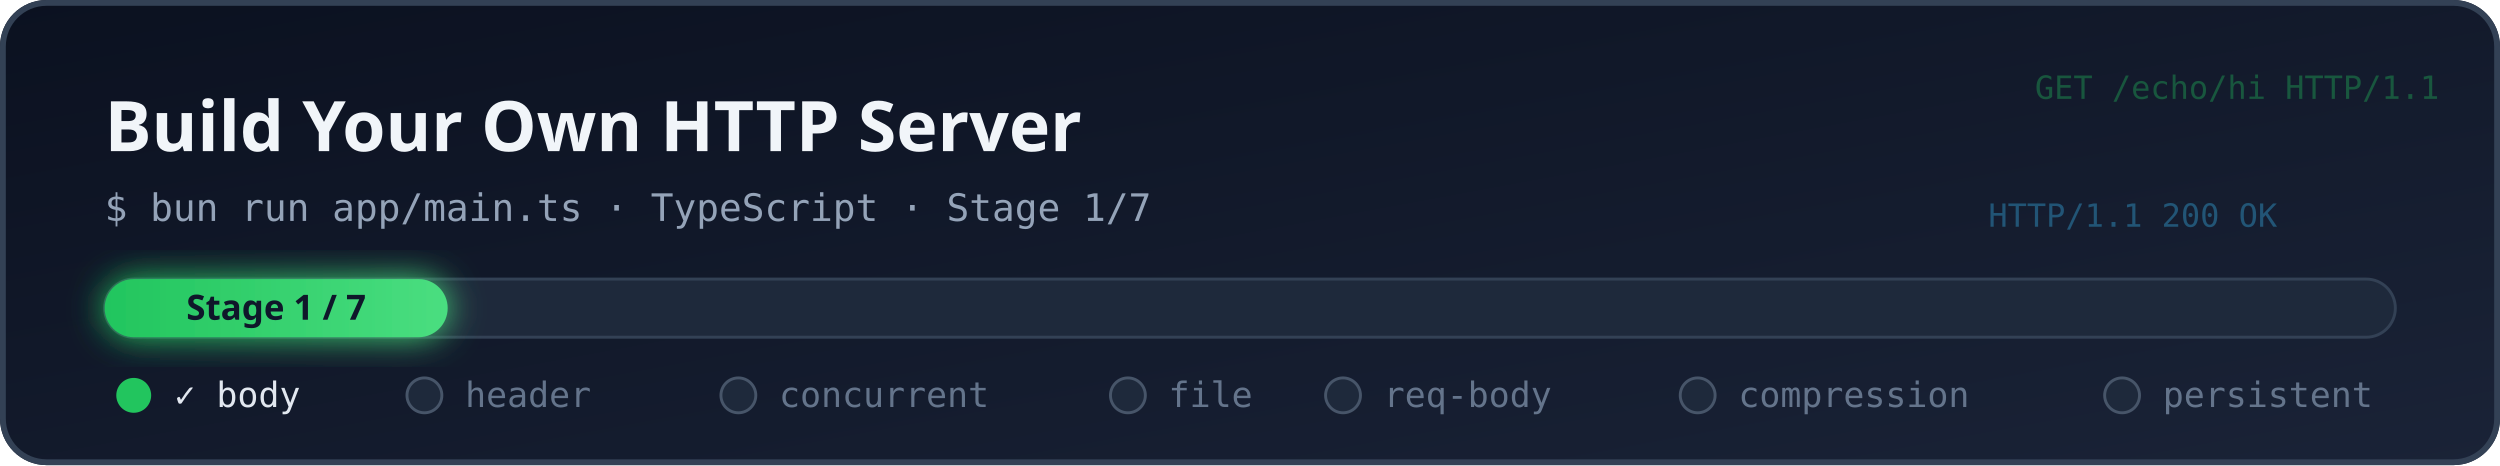
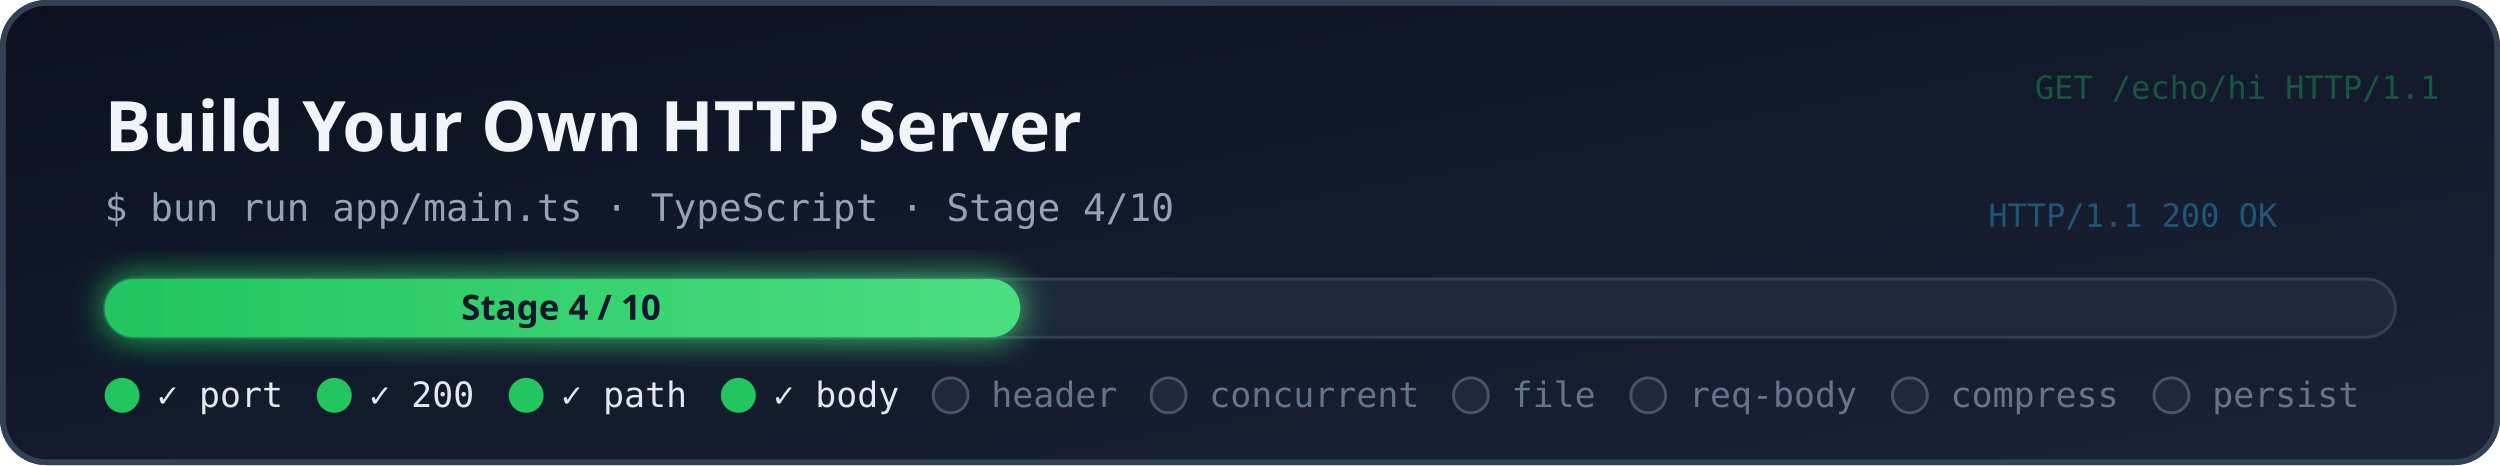
<svg xmlns="http://www.w3.org/2000/svg" width="860" height="160" viewBox="0 0 860 160" role="img">
  <defs>
    <linearGradient id="bg" x1="0%" y1="0%" x2="100%" y2="100%">
      <stop offset="0%" stop-color="#0b1120" />
      <stop offset="100%" stop-color="#1a2337" />
    </linearGradient>
    <linearGradient id="bar" x1="0%" y1="0%" x2="100%" y2="0%">
      <stop offset="0%" stop-color="#22c55e" />
      <stop offset="100%" stop-color="#4ade80" />
    </linearGradient>
    <filter id="glow" x="-50%" y="-50%" width="200%" height="200%">
      <feGaussianBlur stdDeviation="6" result="blur" />
      <feMerge>
        <feMergeNode in="blur" />
        <feMergeNode in="SourceGraphic" />
      </feMerge>
    </filter>
  </defs>
  <rect width="860" height="160" rx="16" fill="url(#bg)" />
  <rect x="1" y="1" width="858" height="158" rx="15" fill="none" stroke="#334155" stroke-width="2" />
  <g font-family="ui-monospace, 'JetBrains Mono', Menlo, monospace" font-size="11" opacity="0.35">
    <text x="700" y="34" fill="#22c55e">GET /echo/hi HTTP/1.1</text>
    <text x="684" y="78" fill="#38bdf8">HTTP/1.1 200 OK</text>
  </g>
  <text x="36" y="52" font-family="'Segoe UI', system-ui, sans-serif" font-size="24" font-weight="700" fill="#f1f5f9">Build Your Own HTTP Server</text>
-   <text x="36" y="76" font-family="ui-monospace, 'JetBrains Mono', Menlo, monospace" font-size="13" fill="#94a3b8">$ bun run app/main.ts · TypeScript · Stage 1/7</text>
+   <text x="36" y="76" font-family="ui-monospace, 'JetBrains Mono', Menlo, monospace" font-size="13" fill="#94a3b8">$ bun run app/main.ts · TypeScript · Stage 4/10</text>
  <rect x="36" y="96" width="788" height="20" rx="10" fill="#1e293b" stroke="#334155" />
-   <rect x="36" y="96" width="118" height="20" rx="10" fill="url(#bar)" filter="url(#glow)" />
-   <text x="95" y="110" font-family="'Segoe UI', system-ui, sans-serif" font-size="12" font-weight="600" fill="#0f172a" text-anchor="middle">Stage 1 / 7</text>
+   <rect x="36" y="96" width="315" height="20" rx="10" fill="url(#bar)" filter="url(#glow)" />
+   <text x="193" y="110" font-family="'Segoe UI', system-ui, sans-serif" font-size="12" font-weight="600" fill="#0f172a" text-anchor="middle">Stage 4 / 10</text>
  <g font-family="ui-monospace, 'JetBrains Mono', Menlo, monospace" font-size="12">
-     <circle cx="46" cy="136" r="6" fill="#22c55e" />
-     <text x="60" y="140" fill="#e2e8f0">✓ body</text>
-     <circle cx="146" cy="136" r="6" fill="#1e293b" stroke="#475569" />
-     <text x="160" y="140" fill="#64748b">header</text>
-     <circle cx="254" cy="136" r="6" fill="#1e293b" stroke="#475569" />
-     <text x="268" y="140" fill="#64748b">concurrent</text>
-     <circle cx="388" cy="136" r="6" fill="#1e293b" stroke="#475569" />
-     <text x="402" y="140" fill="#64748b">file</text>
-     <circle cx="462" cy="136" r="6" fill="#1e293b" stroke="#475569" />
-     <text x="476" y="140" fill="#64748b">req-body</text>
-     <circle cx="584" cy="136" r="6" fill="#1e293b" stroke="#475569" />
-     <text x="598" y="140" fill="#64748b">compression</text>
-     <circle cx="730" cy="136" r="6" fill="#1e293b" stroke="#475569" />
-     <text x="744" y="140" fill="#64748b">persistent</text>
+     <circle cx="42" cy="136" r="6" fill="#22c55e" />
+     <text x="54" y="140" fill="#e2e8f0">✓ port</text>
+     <circle cx="115" cy="136" r="6" fill="#22c55e" />
+     <text x="127" y="140" fill="#e2e8f0">✓ 200</text>
+     <circle cx="181" cy="136" r="6" fill="#22c55e" />
+     <text x="193" y="140" fill="#e2e8f0">✓ path</text>
+     <circle cx="254" cy="136" r="6" fill="#22c55e" />
+     <text x="266" y="140" fill="#e2e8f0">✓ body</text>
+     <circle cx="327" cy="136" r="6" fill="#1e293b" stroke="#475569" />
+     <text x="341" y="140" fill="#64748b">header</text>
+     <circle cx="402" cy="136" r="6" fill="#1e293b" stroke="#475569" />
+     <text x="416" y="140" fill="#64748b">concurrent</text>
+     <circle cx="506" cy="136" r="6" fill="#1e293b" stroke="#475569" />
+     <text x="520" y="140" fill="#64748b">file</text>
+     <circle cx="567" cy="136" r="6" fill="#1e293b" stroke="#475569" />
+     <text x="581" y="140" fill="#64748b">req-body</text>
+     <circle cx="657" cy="136" r="6" fill="#1e293b" stroke="#475569" />
+     <text x="671" y="140" fill="#64748b">compress</text>
+     <circle cx="747" cy="136" r="6" fill="#1e293b" stroke="#475569" />
+     <text x="761" y="140" fill="#64748b">persist</text>
  </g>
</svg>
